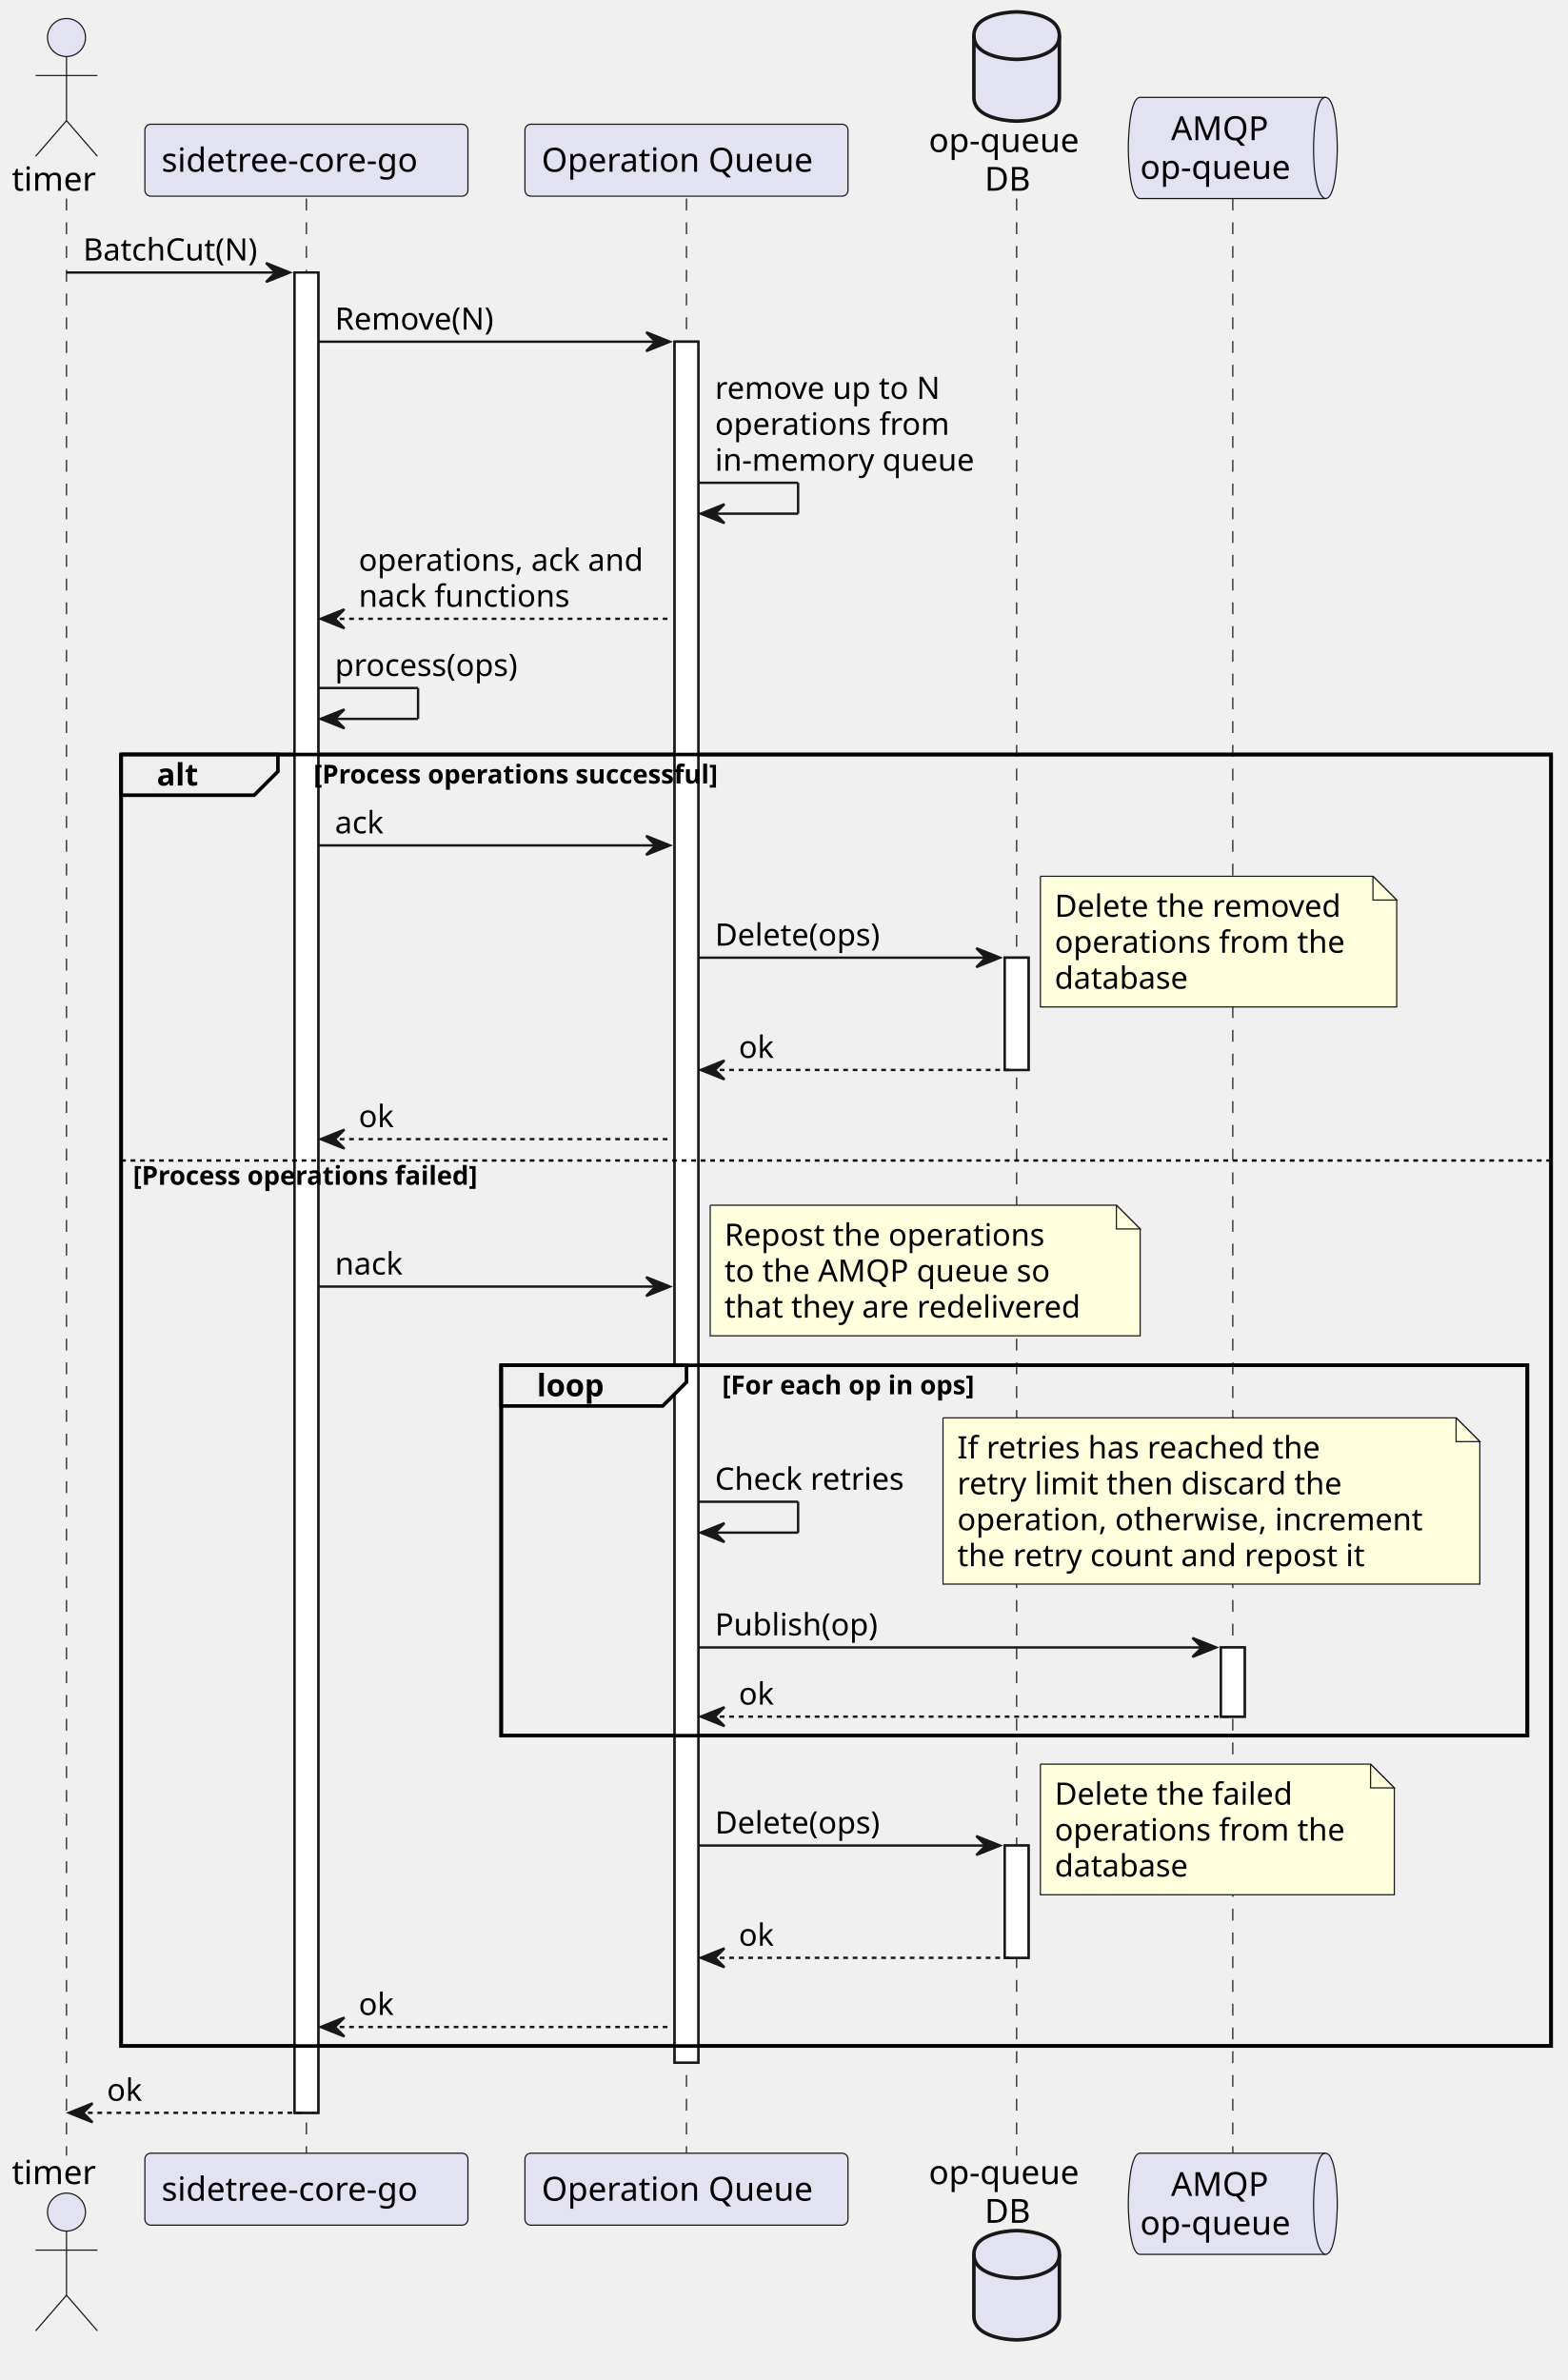
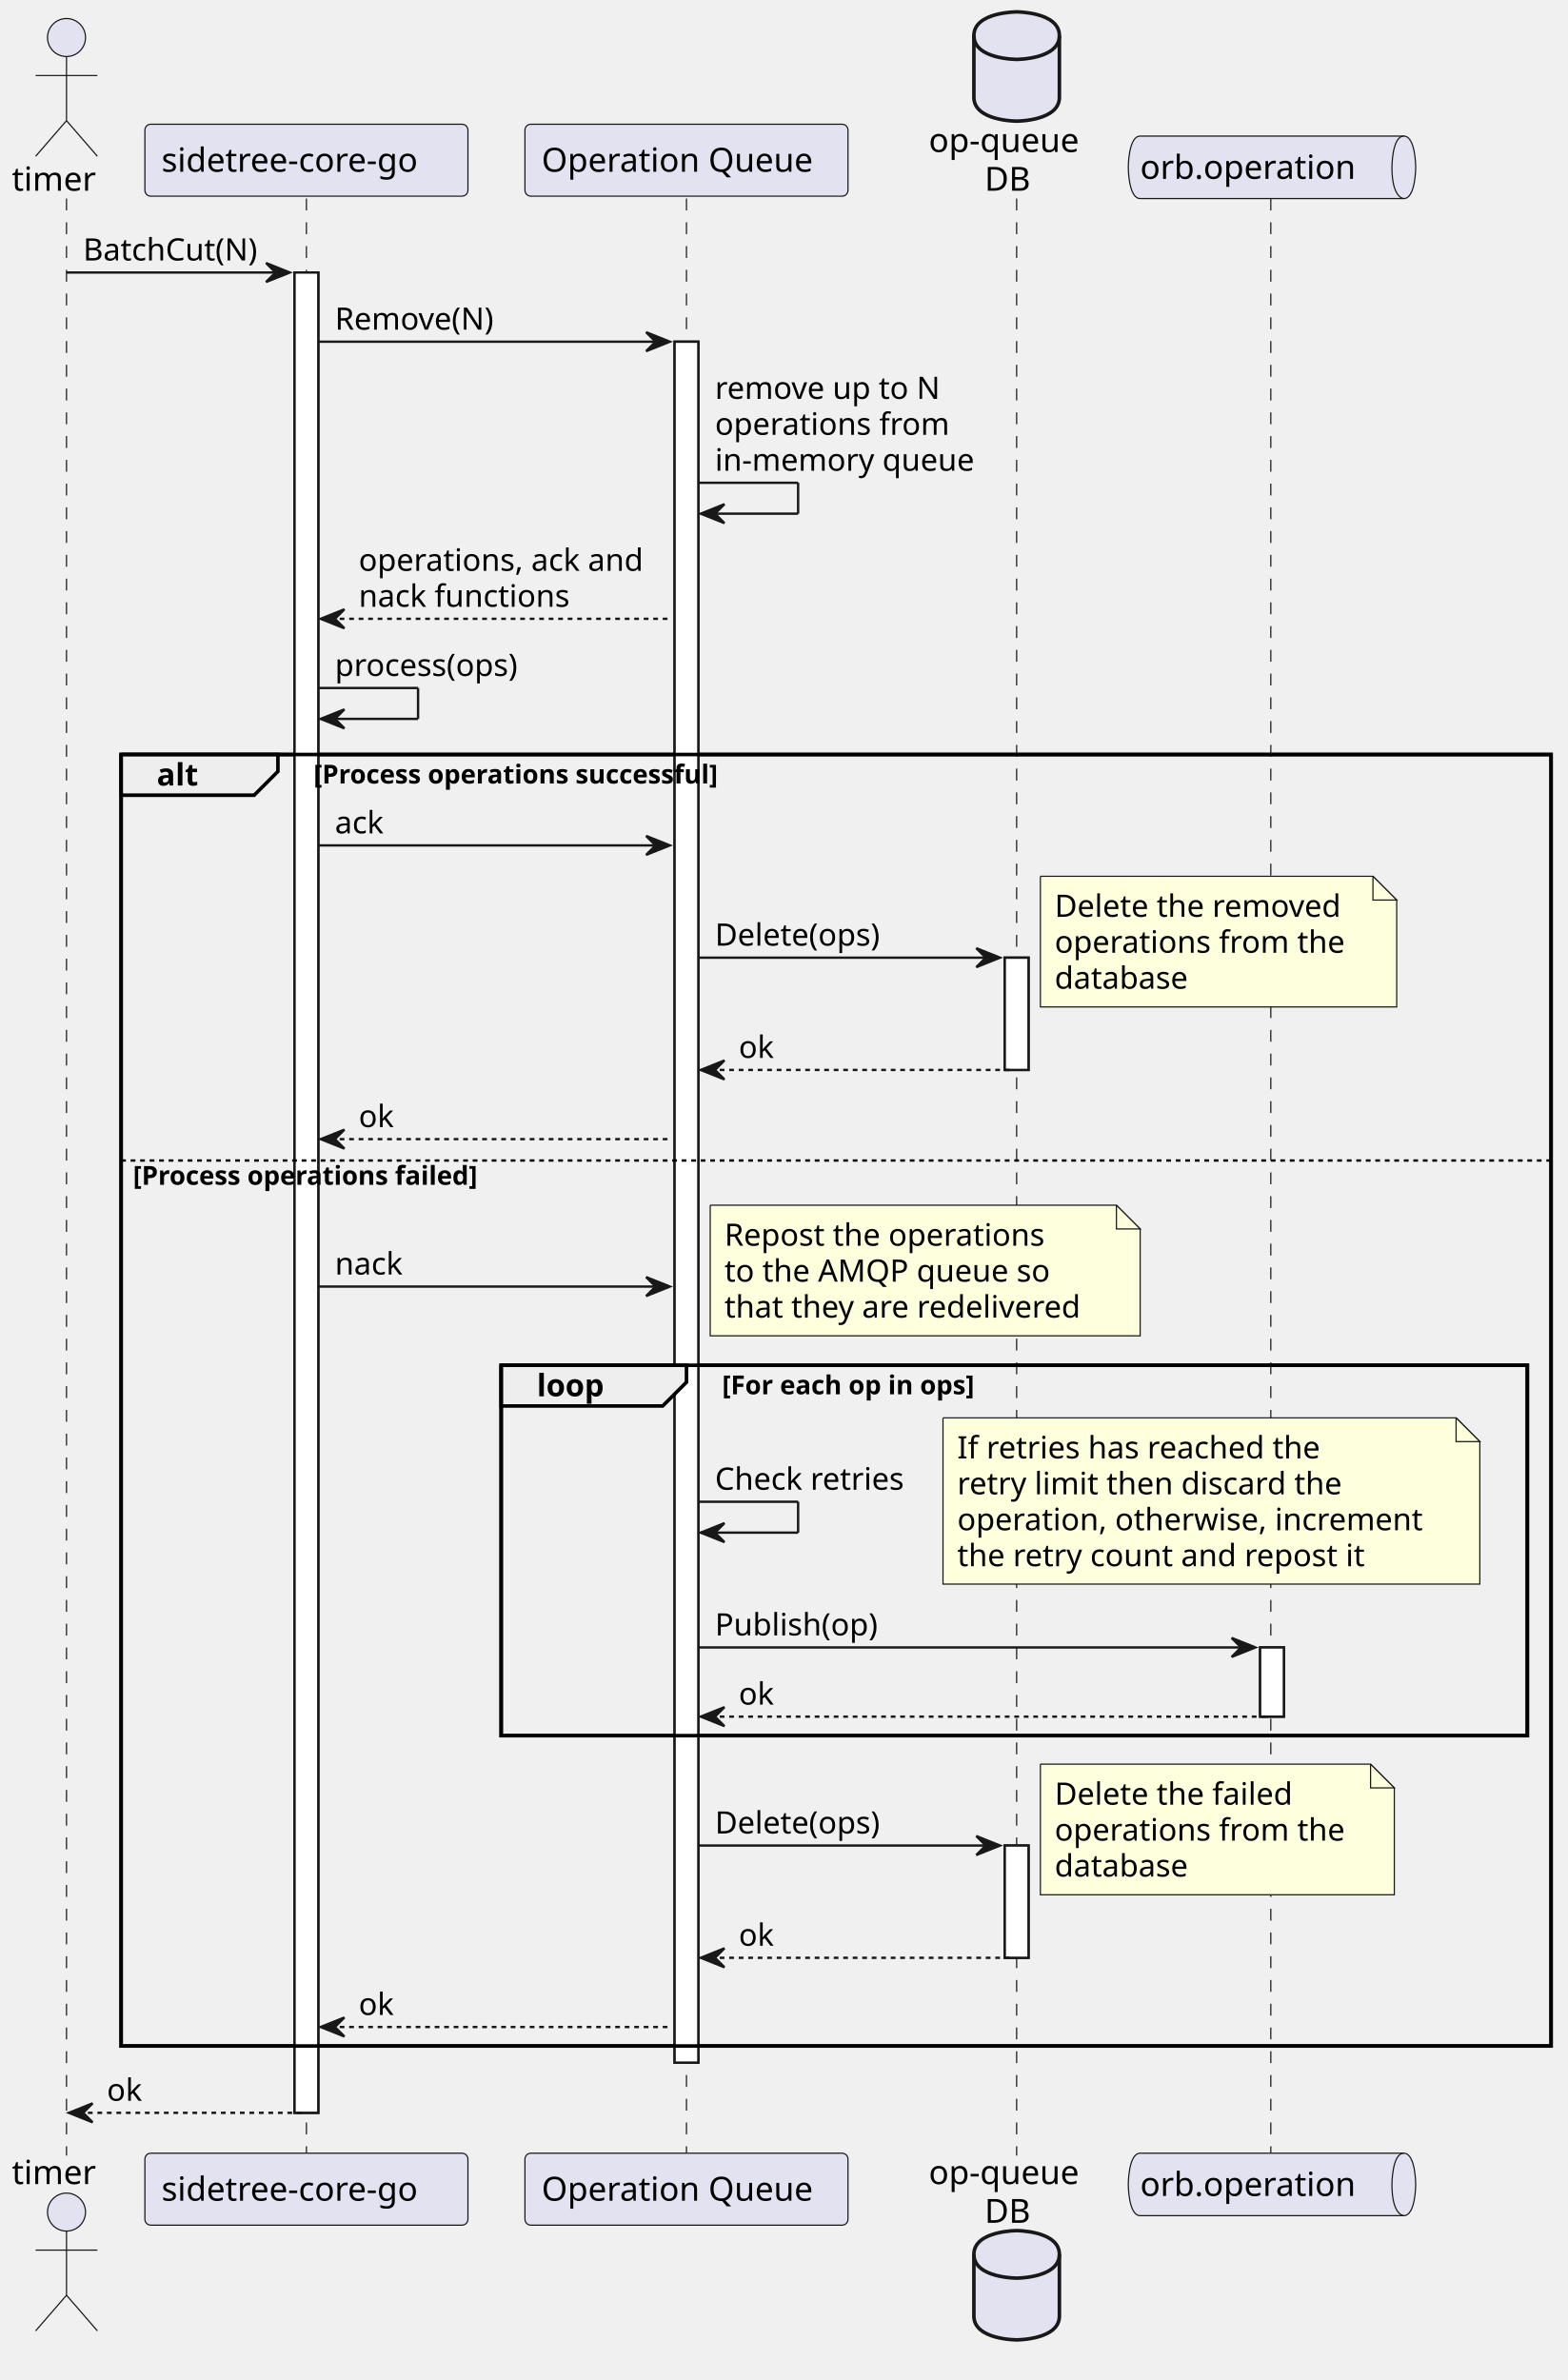
- <svg xmlns="http://www.w3.org/2000/svg" contentStyleType="text/css" height="1002px" preserveAspectRatio="none" style="width:660px;height:1002px;" version="1.1" viewBox="0 0 660 1002" width="660px" zoomAndPan="magnify">
-   <defs>
-     <style type="text/css">*.f_ffffff_000000 {fill:#ffffff;}*.s_181818_e7e7e7 {stroke:#181818;}*.s_000000_ffffff {stroke:#000000;}*.f_000000_ffffff {fill:#000000;}*.f_181818_e7e7e7 {fill:#181818;}*.f_eeeeee_555555 {fill:#eeeeee;}*.f_feffdd_333333 {fill:#feffdd;}@media (prefers-color-scheme:dark) {*.f_ffffff_000000 {fill:#000000;}*.s_181818_e7e7e7 {stroke:#e7e7e7;}*.s_000000_ffffff {stroke:#ffffff;}*.f_000000_ffffff {fill:#ffffff;}*.f_181818_e7e7e7 {fill:#e7e7e7;}*.f_eeeeee_555555 {fill:#555555;}*.f_feffdd_333333 {fill:#333333;}}</style>
-   </defs>
+ <svg xmlns="http://www.w3.org/2000/svg" contentStyleType="text/css" height="1002px" preserveAspectRatio="none" style="width:660px;height:1002px;background:#FFFFFF;" version="1.1" viewBox="0 0 660 1002" width="660px" zoomAndPan="magnify">
+   <defs />
  <g>
-     <rect class="f_ffffff_000000 s_181818_e7e7e7" height="774.789" style="stroke-width:1.0;" width="10" x="124" y="114.727" />
-     <rect class="f_ffffff_000000 s_181818_e7e7e7" height="724.523" style="stroke-width:1.0;" width="10" x="284" y="143.859" />
-     <rect class="f_ffffff_000000 s_181818_e7e7e7" height="47.266" style="stroke-width:1.0;" width="10" x="423" y="403.188" />
-     <rect class="f_ffffff_000000 s_181818_e7e7e7" height="47.266" style="stroke-width:1.0;" width="10" x="423" y="776.984" />
-     <rect class="f_ffffff_000000 s_181818_e7e7e7" height="29.133" style="stroke-width:1.0;" width="10" x="514" y="693.586" />
-     <rect class="s_000000_ffffff" height="543.727" style="stroke-width:1.5;fill:none;" width="602" x="51" y="317.656" />
-     <rect class="s_000000_ffffff" height="155.93" style="stroke-width:1.5;fill:none;" width="432" x="211" y="574.789" />
-     <line class="s_181818_e7e7e7" style="stroke-width:0.5;fill:none;stroke-dasharray:5.0,5.0;" x1="28" x2="28" y1="83.594" y2="907.516" />
-     <line class="s_181818_e7e7e7" style="stroke-width:0.5;fill:none;stroke-dasharray:5.0,5.0;" x1="129" x2="129" y1="83.594" y2="907.516" />
-     <line class="s_181818_e7e7e7" style="stroke-width:0.5;fill:none;stroke-dasharray:5.0,5.0;" x1="289" x2="289" y1="83.594" y2="907.516" />
-     <line class="s_181818_e7e7e7" style="stroke-width:0.5;fill:none;stroke-dasharray:5.0,5.0;" x1="428" x2="428" y1="83.594" y2="907.516" />
-     <line class="s_181818_e7e7e7" style="stroke-width:0.5;fill:none;stroke-dasharray:5.0,5.0;" x1="519" x2="519" y1="83.594" y2="907.516" />
-     <text class="f_000000_ffffff" font-family="sans-serif" font-size="14" lengthAdjust="spacing" textLength="40" x="5" y="80.292">timer</text>
-     <ellipse class="s_181818_e7e7e7" cx="28" cy="15.797" fill="#E2E2F0" rx="8" ry="8" style="stroke-width:0.5;" />
-     <path class="s_181818_e7e7e7" d="M28,23.797 L28,50.797 M15,31.797 L41,31.797 M28,50.797 L15,65.797 M28,50.797 L41,65.797 " fill="none" style="stroke-width:0.5;" />
-     <text class="f_000000_ffffff" font-family="sans-serif" font-size="14" lengthAdjust="spacing" textLength="40" x="5" y="919.511">timer</text>
-     <ellipse class="s_181818_e7e7e7" cx="28" cy="931.312" fill="#E2E2F0" rx="8" ry="8" style="stroke-width:0.5;" />
-     <path class="s_181818_e7e7e7" d="M28,939.312 L28,966.312 M15,947.312 L41,947.312 M28,966.312 L15,981.312 M28,966.312 L41,981.312 " fill="none" style="stroke-width:0.5;" />
-     <rect class="s_181818_e7e7e7" fill="#E2E2F0" height="30.297" rx="2.5" ry="2.5" style="stroke-width:0.5;" width="136" x="61" y="52.297" />
-     <text class="f_000000_ffffff" font-family="sans-serif" font-size="14" lengthAdjust="spacing" textLength="122" x="68" y="72.292">sidetree-core-go</text>
-     <rect class="s_181818_e7e7e7" fill="#E2E2F0" height="30.297" rx="2.5" ry="2.5" style="stroke-width:0.5;" width="136" x="61" y="906.516" />
-     <text class="f_000000_ffffff" font-family="sans-serif" font-size="14" lengthAdjust="spacing" textLength="122" x="68" y="926.511">sidetree-core-go</text>
-     <rect class="s_181818_e7e7e7" fill="#E2E2F0" height="30.297" rx="2.5" ry="2.5" style="stroke-width:0.5;" width="136" x="221" y="52.297" />
-     <text class="f_000000_ffffff" font-family="sans-serif" font-size="14" lengthAdjust="spacing" textLength="122" x="228" y="72.292">Operation Queue</text>
-     <rect class="s_181818_e7e7e7" fill="#E2E2F0" height="30.297" rx="2.5" ry="2.5" style="stroke-width:0.5;" width="136" x="221" y="906.516" />
-     <text class="f_000000_ffffff" font-family="sans-serif" font-size="14" lengthAdjust="spacing" textLength="122" x="228" y="926.511">Operation Queue</text>
-     <text class="f_000000_ffffff" font-family="sans-serif" font-size="14" lengthAdjust="spacing" textLength="68" x="391" y="63.995">op-queue</text>
-     <text class="f_000000_ffffff" font-family="sans-serif" font-size="14" lengthAdjust="spacing" textLength="21" x="414.5" y="80.292">DB</text>
-     <path class="s_181818_e7e7e7" d="M410,15 C410,5 428,5 428,5 C428,5 446,5 446,15 L446,41 C446,51 428,51 428,51 C428,51 410,51 410,41 L410,15 " fill="#E2E2F0" style="stroke-width:1.5;" />
-     <path class="s_181818_e7e7e7" d="M410,15 C410,25 428,25 428,25 C428,25 446,25 446,15 " fill="none" style="stroke-width:1.5;" />
-     <text class="f_000000_ffffff" font-family="sans-serif" font-size="14" lengthAdjust="spacing" textLength="68" x="391" y="919.511">op-queue</text>
-     <text class="f_000000_ffffff" font-family="sans-serif" font-size="14" lengthAdjust="spacing" textLength="21" x="414.5" y="935.808">DB</text>
-     <path class="s_181818_e7e7e7" d="M410,949.109 C410,939.109 428,939.109 428,939.109 C428,939.109 446,939.109 446,949.109 L446,975.109 C446,985.109 428,985.109 428,985.109 C428,985.109 410,985.109 410,975.109 L410,949.109 " fill="#E2E2F0" style="stroke-width:1.5;" />
-     <path class="s_181818_e7e7e7" d="M410,949.109 C410,959.109 428,959.109 428,959.109 C428,959.109 446,959.109 446,949.109 " fill="none" style="stroke-width:1.5;" />
-     <path class="s_181818_e7e7e7" d="M480,41 L558,41 C563,41 563,62.297 563,62.297 C563,62.297 563,83.594 558,83.594 L480,83.594 C475,83.594 475,62.297 475,62.297 C475,62.297 475,41 480,41 " fill="#E2E2F0" style="stroke-width:0.5;" />
-     <path class="s_181818_e7e7e7" d="M558,41 C553,41 553,62.297 553,62.297 C553,83.594 558,83.594 558,83.594 " fill="none" style="stroke-width:0.5;" />
-     <text class="f_000000_ffffff" font-family="sans-serif" font-size="14" lengthAdjust="spacing" textLength="42" x="493" y="58.995">AMQP</text>
-     <text class="f_000000_ffffff" font-family="sans-serif" font-size="14" lengthAdjust="spacing" textLength="68" x="480" y="75.292">op-queue</text>
-     <path class="s_181818_e7e7e7" d="M480,906.516 L558,906.516 C563,906.516 563,927.812 563,927.812 C563,927.812 563,949.109 558,949.109 L480,949.109 C475,949.109 475,927.812 475,927.812 C475,927.812 475,906.516 480,906.516 " fill="#E2E2F0" style="stroke-width:0.5;" />
-     <path class="s_181818_e7e7e7" d="M558,906.516 C553,906.516 553,927.812 553,927.812 C553,949.109 558,949.109 558,949.109 " fill="none" style="stroke-width:0.5;" />
-     <text class="f_000000_ffffff" font-family="sans-serif" font-size="14" lengthAdjust="spacing" textLength="42" x="493" y="924.511">AMQP</text>
-     <text class="f_000000_ffffff" font-family="sans-serif" font-size="14" lengthAdjust="spacing" textLength="68" x="480" y="940.808">op-queue</text>
-     <rect class="f_ffffff_000000 s_181818_e7e7e7" height="774.789" style="stroke-width:1.0;" width="10" x="124" y="114.727" />
-     <rect class="f_ffffff_000000 s_181818_e7e7e7" height="724.523" style="stroke-width:1.0;" width="10" x="284" y="143.859" />
-     <rect class="f_ffffff_000000 s_181818_e7e7e7" height="47.266" style="stroke-width:1.0;" width="10" x="423" y="403.188" />
-     <rect class="f_ffffff_000000 s_181818_e7e7e7" height="47.266" style="stroke-width:1.0;" width="10" x="423" y="776.984" />
-     <rect class="f_ffffff_000000 s_181818_e7e7e7" height="29.133" style="stroke-width:1.0;" width="10" x="514" y="693.586" />
-     <polygon class="f_181818_e7e7e7 s_181818_e7e7e7" points="112,110.727,122,114.727,112,118.727,116,114.727" style="stroke-width:1.0;" />
-     <line class="s_181818_e7e7e7" style="stroke-width:1.0;" x1="28" x2="118" y1="114.727" y2="114.727" />
-     <text class="f_000000_ffffff" font-family="sans-serif" font-size="13" lengthAdjust="spacing" textLength="77" x="35" y="109.661">BatchCut(N)</text>
-     <polygon class="f_181818_e7e7e7 s_181818_e7e7e7" points="272,139.859,282,143.859,272,147.859,276,143.859" style="stroke-width:1.0;" />
-     <line class="s_181818_e7e7e7" style="stroke-width:1.0;" x1="134" x2="278" y1="143.859" y2="143.859" />
-     <text class="f_000000_ffffff" font-family="sans-serif" font-size="13" lengthAdjust="spacing" textLength="73" x="141" y="138.793">Remove(N)</text>
-     <line class="s_181818_e7e7e7" style="stroke-width:1.0;" x1="294" x2="336" y1="203.258" y2="203.258" />
-     <line class="s_181818_e7e7e7" style="stroke-width:1.0;" x1="336" x2="336" y1="203.258" y2="216.258" />
-     <line class="s_181818_e7e7e7" style="stroke-width:1.0;" x1="295" x2="336" y1="216.258" y2="216.258" />
-     <polygon class="f_181818_e7e7e7 s_181818_e7e7e7" points="305,212.258,295,216.258,305,220.258,301,216.258" style="stroke-width:1.0;" />
-     <text class="f_000000_ffffff" font-family="sans-serif" font-size="13" lengthAdjust="spacing" textLength="100" x="301" y="167.926">remove up to N</text>
-     <text class="f_000000_ffffff" font-family="sans-serif" font-size="13" lengthAdjust="spacing" textLength="103" x="301" y="183.059">operations from</text>
-     <text class="f_000000_ffffff" font-family="sans-serif" font-size="13" lengthAdjust="spacing" textLength="115" x="301" y="198.192">in-memory queue</text>
-     <polygon class="f_181818_e7e7e7 s_181818_e7e7e7" points="145,256.523,135,260.523,145,264.523,141,260.523" style="stroke-width:1.0;" />
-     <line class="s_181818_e7e7e7" style="stroke-width:1.0;stroke-dasharray:2.0,2.0;" x1="139" x2="283" y1="260.523" y2="260.523" />
-     <text class="f_000000_ffffff" font-family="sans-serif" font-size="13" lengthAdjust="spacing" textLength="126" x="151" y="240.325">operations, ack and</text>
-     <text class="f_000000_ffffff" font-family="sans-serif" font-size="13" lengthAdjust="spacing" textLength="93" x="151" y="255.458">nack functions</text>
-     <line class="s_181818_e7e7e7" style="stroke-width:1.0;" x1="134" x2="176" y1="289.656" y2="289.656" />
-     <line class="s_181818_e7e7e7" style="stroke-width:1.0;" x1="176" x2="176" y1="289.656" y2="302.656" />
-     <line class="s_181818_e7e7e7" style="stroke-width:1.0;" x1="135" x2="176" y1="302.656" y2="302.656" />
-     <polygon class="f_181818_e7e7e7 s_181818_e7e7e7" points="145,298.656,135,302.656,145,306.656,141,302.656" style="stroke-width:1.0;" />
-     <text class="f_000000_ffffff" font-family="sans-serif" font-size="13" lengthAdjust="spacing" textLength="83" x="141" y="284.59">process(ops)</text>
-     <path class="f_eeeeee_555555 s_000000_ffffff" d="M51,317.656 L117,317.656 L117,324.789 L107,334.789 L51,334.789 L51,317.656 " style="stroke-width:1.5;" />
-     <rect class="s_000000_ffffff" fill="none" height="543.727" style="stroke-width:1.5;" width="602" x="51" y="317.656" />
-     <text class="f_000000_ffffff" font-family="sans-serif" font-size="13" font-weight="bold" lengthAdjust="spacing" textLength="21" x="66" y="330.723">alt</text>
-     <text class="f_000000_ffffff" font-family="sans-serif" font-size="11" font-weight="bold" lengthAdjust="spacing" textLength="215" x="132" y="329.867">[Process operations successful]</text>
-     <polygon class="f_181818_e7e7e7 s_181818_e7e7e7" points="272,351.922,282,355.922,272,359.922,276,355.922" style="stroke-width:1.0;" />
-     <line class="s_181818_e7e7e7" style="stroke-width:1.0;" x1="134" x2="278" y1="355.922" y2="355.922" />
-     <text class="f_000000_ffffff" font-family="sans-serif" font-size="13" lengthAdjust="spacing" textLength="22" x="141" y="350.856">ack</text>
-     <polygon class="f_181818_e7e7e7 s_181818_e7e7e7" points="411,399.188,421,403.188,411,407.188,415,403.188" style="stroke-width:1.0;" />
-     <line class="s_181818_e7e7e7" style="stroke-width:1.0;" x1="294" x2="417" y1="403.188" y2="403.188" />
-     <text class="f_000000_ffffff" font-family="sans-serif" font-size="13" lengthAdjust="spacing" textLength="75" x="301" y="398.122">Delete(ops)</text>
-     <path class="f_feffdd_333333 s_181818_e7e7e7" d="M438,368.922 L438,423.922 L588,423.922 L588,378.922 L578,368.922 L438,368.922 " style="stroke-width:0.5;" />
-     <path class="f_feffdd_333333 s_181818_e7e7e7" d="M578,368.922 L578,378.922 L588,378.922 L578,368.922 " style="stroke-width:0.5;" />
-     <text class="f_000000_ffffff" font-family="sans-serif" font-size="13" lengthAdjust="spacing" textLength="129" x="444" y="385.989">Delete the removed</text>
-     <text class="f_000000_ffffff" font-family="sans-serif" font-size="13" lengthAdjust="spacing" textLength="128" x="444" y="401.122">operations from the</text>
-     <text class="f_000000_ffffff" font-family="sans-serif" font-size="13" lengthAdjust="spacing" textLength="60" x="444" y="416.254">database</text>
-     <polygon class="f_181818_e7e7e7 s_181818_e7e7e7" points="305,446.453,295,450.453,305,454.453,301,450.453" style="stroke-width:1.0;" />
-     <line class="s_181818_e7e7e7" style="stroke-width:1.0;stroke-dasharray:2.0,2.0;" x1="299" x2="427" y1="450.453" y2="450.453" />
-     <text class="f_000000_ffffff" font-family="sans-serif" font-size="13" lengthAdjust="spacing" textLength="15" x="311" y="445.387">ok</text>
-     <polygon class="f_181818_e7e7e7 s_181818_e7e7e7" points="145,475.586,135,479.586,145,483.586,141,479.586" style="stroke-width:1.0;" />
-     <line class="s_181818_e7e7e7" style="stroke-width:1.0;stroke-dasharray:2.0,2.0;" x1="139" x2="283" y1="479.586" y2="479.586" />
-     <text class="f_000000_ffffff" font-family="sans-serif" font-size="13" lengthAdjust="spacing" textLength="15" x="151" y="474.52">ok</text>
-     <line class="s_000000_ffffff" style="stroke-width:1.0;stroke-dasharray:2.0,2.0;" x1="51" x2="653" y1="488.586" y2="488.586" />
-     <text class="f_000000_ffffff" font-family="sans-serif" font-size="11" font-weight="bold" lengthAdjust="spacing" textLength="184" x="56" y="498.796">[Process operations failed]</text>
-     <polygon class="f_181818_e7e7e7 s_181818_e7e7e7" points="272,537.656,282,541.656,272,545.656,276,541.656" style="stroke-width:1.0;" />
-     <line class="s_181818_e7e7e7" style="stroke-width:1.0;" x1="134" x2="278" y1="541.656" y2="541.656" />
-     <text class="f_000000_ffffff" font-family="sans-serif" font-size="13" lengthAdjust="spacing" textLength="30" x="141" y="536.59">nack</text>
-     <path class="f_feffdd_333333 s_181818_e7e7e7" d="M299,507.391 L299,562.391 L480,562.391 L480,517.391 L470,507.391 L299,507.391 " style="stroke-width:0.5;" />
-     <path class="f_feffdd_333333 s_181818_e7e7e7" d="M470,507.391 L470,517.391 L480,517.391 L470,507.391 " style="stroke-width:0.5;" />
-     <text class="f_000000_ffffff" font-family="sans-serif" font-size="13" lengthAdjust="spacing" textLength="142" x="305" y="524.457">Repost the operations</text>
-     <text class="f_000000_ffffff" font-family="sans-serif" font-size="13" lengthAdjust="spacing" textLength="142" x="305" y="539.59">to the AMQP queue so</text>
-     <text class="f_000000_ffffff" font-family="sans-serif" font-size="13" lengthAdjust="spacing" textLength="160" x="305" y="554.723">that they are redelivered</text>
-     <path class="f_eeeeee_555555 s_000000_ffffff" d="M211,574.789 L289,574.789 L289,581.922 L279,591.922 L211,591.922 L211,574.789 " style="stroke-width:1.5;" />
-     <rect class="s_000000_ffffff" fill="none" height="155.93" style="stroke-width:1.5;" width="432" x="211" y="574.789" />
-     <text class="f_000000_ffffff" font-family="sans-serif" font-size="13" font-weight="bold" lengthAdjust="spacing" textLength="33" x="226" y="587.856">loop</text>
-     <text class="f_000000_ffffff" font-family="sans-serif" font-size="11" font-weight="bold" lengthAdjust="spacing" textLength="132" x="304" y="587">[For each op in ops]</text>
-     <line class="s_181818_e7e7e7" style="stroke-width:1.0;" x1="294" x2="336" y1="632.254" y2="632.254" />
-     <line class="s_181818_e7e7e7" style="stroke-width:1.0;" x1="336" x2="336" y1="632.254" y2="645.254" />
-     <line class="s_181818_e7e7e7" style="stroke-width:1.0;" x1="295" x2="336" y1="645.254" y2="645.254" />
-     <polygon class="f_181818_e7e7e7 s_181818_e7e7e7" points="305,641.254,295,645.254,305,649.254,301,645.254" style="stroke-width:1.0;" />
-     <text class="f_000000_ffffff" font-family="sans-serif" font-size="13" lengthAdjust="spacing" textLength="84" x="301" y="627.188">Check retries</text>
-     <path class="f_feffdd_333333 s_181818_e7e7e7" d="M397,596.922 L397,666.922 L623,666.922 L623,606.922 L613,596.922 L397,596.922 " style="stroke-width:0.5;" />
-     <path class="f_feffdd_333333 s_181818_e7e7e7" d="M613,596.922 L613,606.922 L623,606.922 L613,596.922 " style="stroke-width:0.5;" />
-     <text class="f_000000_ffffff" font-family="sans-serif" font-size="13" lengthAdjust="spacing" textLength="161" x="403" y="613.989">If retries has reached the</text>
-     <text class="f_000000_ffffff" font-family="sans-serif" font-size="13" lengthAdjust="spacing" textLength="170" x="403" y="629.122">retry limit then discard the</text>
-     <text class="f_000000_ffffff" font-family="sans-serif" font-size="13" lengthAdjust="spacing" textLength="205" x="403" y="644.254">operation, otherwise, increment</text>
-     <text class="f_000000_ffffff" font-family="sans-serif" font-size="13" lengthAdjust="spacing" textLength="181" x="403" y="659.387">the retry count and repost it</text>
-     <polygon class="f_181818_e7e7e7 s_181818_e7e7e7" points="502,689.586,512,693.586,502,697.586,506,693.586" style="stroke-width:1.0;" />
-     <line class="s_181818_e7e7e7" style="stroke-width:1.0;" x1="294" x2="508" y1="693.586" y2="693.586" />
-     <text class="f_000000_ffffff" font-family="sans-serif" font-size="13" lengthAdjust="spacing" textLength="71" x="301" y="688.52">Publish(op)</text>
-     <polygon class="f_181818_e7e7e7 s_181818_e7e7e7" points="305,718.719,295,722.719,305,726.719,301,722.719" style="stroke-width:1.0;" />
-     <line class="s_181818_e7e7e7" style="stroke-width:1.0;stroke-dasharray:2.0,2.0;" x1="299" x2="518" y1="722.719" y2="722.719" />
-     <text class="f_000000_ffffff" font-family="sans-serif" font-size="13" lengthAdjust="spacing" textLength="15" x="311" y="717.653">ok</text>
-     <polygon class="f_181818_e7e7e7 s_181818_e7e7e7" points="411,772.984,421,776.984,411,780.984,415,776.984" style="stroke-width:1.0;" />
-     <line class="s_181818_e7e7e7" style="stroke-width:1.0;" x1="294" x2="417" y1="776.984" y2="776.984" />
-     <text class="f_000000_ffffff" font-family="sans-serif" font-size="13" lengthAdjust="spacing" textLength="75" x="301" y="771.918">Delete(ops)</text>
-     <path class="f_feffdd_333333 s_181818_e7e7e7" d="M438,742.719 L438,797.719 L587,797.719 L587,752.719 L577,742.719 L438,742.719 " style="stroke-width:0.5;" />
-     <path class="f_feffdd_333333 s_181818_e7e7e7" d="M577,742.719 L577,752.719 L587,752.719 L577,742.719 " style="stroke-width:0.5;" />
-     <text class="f_000000_ffffff" font-family="sans-serif" font-size="13" lengthAdjust="spacing" textLength="106" x="444" y="759.786">Delete the failed</text>
-     <text class="f_000000_ffffff" font-family="sans-serif" font-size="13" lengthAdjust="spacing" textLength="128" x="444" y="774.918">operations from the</text>
-     <text class="f_000000_ffffff" font-family="sans-serif" font-size="13" lengthAdjust="spacing" textLength="60" x="444" y="790.051">database</text>
-     <polygon class="f_181818_e7e7e7 s_181818_e7e7e7" points="305,820.25,295,824.25,305,828.25,301,824.25" style="stroke-width:1.0;" />
-     <line class="s_181818_e7e7e7" style="stroke-width:1.0;stroke-dasharray:2.0,2.0;" x1="299" x2="427" y1="824.25" y2="824.25" />
-     <text class="f_000000_ffffff" font-family="sans-serif" font-size="13" lengthAdjust="spacing" textLength="15" x="311" y="819.184">ok</text>
-     <polygon class="f_181818_e7e7e7 s_181818_e7e7e7" points="145,849.383,135,853.383,145,857.383,141,853.383" style="stroke-width:1.0;" />
-     <line class="s_181818_e7e7e7" style="stroke-width:1.0;stroke-dasharray:2.0,2.0;" x1="139" x2="283" y1="853.383" y2="853.383" />
-     <text class="f_000000_ffffff" font-family="sans-serif" font-size="13" lengthAdjust="spacing" textLength="15" x="151" y="848.317">ok</text>
-     <polygon class="f_181818_e7e7e7 s_181818_e7e7e7" points="39,885.516,29,889.516,39,893.516,35,889.516" style="stroke-width:1.0;" />
-     <line class="s_181818_e7e7e7" style="stroke-width:1.0;stroke-dasharray:2.0,2.0;" x1="33" x2="128" y1="889.516" y2="889.516" />
-     <text class="f_000000_ffffff" font-family="sans-serif" font-size="13" lengthAdjust="spacing" textLength="15" x="45" y="884.45">ok</text>
+     <rect fill="#FFFFFF" height="774.789" style="stroke:#181818;stroke-width:1.0;" width="10" x="124" y="114.727" />
+     <rect fill="#FFFFFF" height="724.523" style="stroke:#181818;stroke-width:1.0;" width="10" x="284" y="143.859" />
+     <rect fill="#FFFFFF" height="47.266" style="stroke:#181818;stroke-width:1.0;" width="10" x="423" y="403.188" />
+     <rect fill="#FFFFFF" height="47.266" style="stroke:#181818;stroke-width:1.0;" width="10" x="423" y="776.984" />
+     <rect fill="#FFFFFF" height="29.133" style="stroke:#181818;stroke-width:1.0;" width="10" x="530.5" y="693.586" />
+     <rect height="543.727" style="stroke:#000000;stroke-width:1.5;fill:none;" width="602" x="51" y="317.656" />
+     <rect height="155.93" style="stroke:#000000;stroke-width:1.5;fill:none;" width="432" x="211" y="574.789" />
+     <line style="stroke:#181818;stroke-width:0.5;fill:none;stroke-dasharray:5.0,5.0;" x1="28" x2="28" y1="83.594" y2="907.516" />
+     <line style="stroke:#181818;stroke-width:0.5;fill:none;stroke-dasharray:5.0,5.0;" x1="129" x2="129" y1="83.594" y2="907.516" />
+     <line style="stroke:#181818;stroke-width:0.5;fill:none;stroke-dasharray:5.0,5.0;" x1="289" x2="289" y1="83.594" y2="907.516" />
+     <line style="stroke:#181818;stroke-width:0.5;fill:none;stroke-dasharray:5.0,5.0;" x1="428" x2="428" y1="83.594" y2="907.516" />
+     <line style="stroke:#181818;stroke-width:0.5;fill:none;stroke-dasharray:5.0,5.0;" x1="535" x2="535" y1="83.594" y2="907.516" />
+     <text fill="#000000" font-family="sans-serif" font-size="14" lengthAdjust="spacing" textLength="40" x="5" y="80.292">timer</text>
+     <ellipse cx="28" cy="15.797" fill="#E2E2F0" rx="8" ry="8" style="stroke:#181818;stroke-width:0.5;" />
+     <path d="M28,23.797 L28,50.797 M15,31.797 L41,31.797 M28,50.797 L15,65.797 M28,50.797 L41,65.797 " fill="none" style="stroke:#181818;stroke-width:0.5;" />
+     <text fill="#000000" font-family="sans-serif" font-size="14" lengthAdjust="spacing" textLength="40" x="5" y="919.511">timer</text>
+     <ellipse cx="28" cy="931.312" fill="#E2E2F0" rx="8" ry="8" style="stroke:#181818;stroke-width:0.5;" />
+     <path d="M28,939.312 L28,966.312 M15,947.312 L41,947.312 M28,966.312 L15,981.312 M28,966.312 L41,981.312 " fill="none" style="stroke:#181818;stroke-width:0.5;" />
+     <rect fill="#E2E2F0" height="30.297" rx="2.5" ry="2.5" style="stroke:#181818;stroke-width:0.5;" width="136" x="61" y="52.297" />
+     <text fill="#000000" font-family="sans-serif" font-size="14" lengthAdjust="spacing" textLength="122" x="68" y="72.292">sidetree-core-go</text>
+     <rect fill="#E2E2F0" height="30.297" rx="2.5" ry="2.5" style="stroke:#181818;stroke-width:0.5;" width="136" x="61" y="906.516" />
+     <text fill="#000000" font-family="sans-serif" font-size="14" lengthAdjust="spacing" textLength="122" x="68" y="926.511">sidetree-core-go</text>
+     <rect fill="#E2E2F0" height="30.297" rx="2.5" ry="2.5" style="stroke:#181818;stroke-width:0.5;" width="136" x="221" y="52.297" />
+     <text fill="#000000" font-family="sans-serif" font-size="14" lengthAdjust="spacing" textLength="122" x="228" y="72.292">Operation Queue</text>
+     <rect fill="#E2E2F0" height="30.297" rx="2.5" ry="2.5" style="stroke:#181818;stroke-width:0.5;" width="136" x="221" y="906.516" />
+     <text fill="#000000" font-family="sans-serif" font-size="14" lengthAdjust="spacing" textLength="122" x="228" y="926.511">Operation Queue</text>
+     <text fill="#000000" font-family="sans-serif" font-size="14" lengthAdjust="spacing" textLength="68" x="391" y="63.995">op-queue</text>
+     <text fill="#000000" font-family="sans-serif" font-size="14" lengthAdjust="spacing" textLength="21" x="414.5" y="80.292">DB</text>
+     <path d="M410,15 C410,5 428,5 428,5 C428,5 446,5 446,15 L446,41 C446,51 428,51 428,51 C428,51 410,51 410,41 L410,15 " fill="#E2E2F0" style="stroke:#181818;stroke-width:1.5;" />
+     <path d="M410,15 C410,25 428,25 428,25 C428,25 446,25 446,15 " fill="none" style="stroke:#181818;stroke-width:1.5;" />
+     <text fill="#000000" font-family="sans-serif" font-size="14" lengthAdjust="spacing" textLength="68" x="391" y="919.511">op-queue</text>
+     <text fill="#000000" font-family="sans-serif" font-size="14" lengthAdjust="spacing" textLength="21" x="414.5" y="935.808">DB</text>
+     <path d="M410,949.109 C410,939.109 428,939.109 428,939.109 C428,939.109 446,939.109 446,949.109 L446,975.109 C446,985.109 428,985.109 428,985.109 C428,985.109 410,985.109 410,975.109 L410,949.109 " fill="#E2E2F0" style="stroke:#181818;stroke-width:1.5;" />
+     <path d="M410,949.109 C410,959.109 428,959.109 428,959.109 C428,959.109 446,959.109 446,949.109 " fill="none" style="stroke:#181818;stroke-width:1.5;" />
+     <path d="M480,57.297 L591,57.297 C596,57.297 596,70.445 596,70.445 C596,70.445 596,83.594 591,83.594 L480,83.594 C475,83.594 475,70.445 475,70.445 C475,70.445 475,57.297 480,57.297 " fill="#E2E2F0" style="stroke:#181818;stroke-width:0.5;" />
+     <path d="M591,57.297 C586,57.297 586,70.445 586,70.445 C586,83.594 591,83.594 591,83.594 " fill="none" style="stroke:#181818;stroke-width:0.5;" />
+     <text fill="#000000" font-family="sans-serif" font-size="14" lengthAdjust="spacing" textLength="101" x="480" y="75.292">orb.operation</text>
+     <path d="M480,906.516 L591,906.516 C596,906.516 596,919.664 596,919.664 C596,919.664 596,932.812 591,932.812 L480,932.812 C475,932.812 475,919.664 475,919.664 C475,919.664 475,906.516 480,906.516 " fill="#E2E2F0" style="stroke:#181818;stroke-width:0.5;" />
+     <path d="M591,906.516 C586,906.516 586,919.664 586,919.664 C586,932.812 591,932.812 591,932.812 " fill="none" style="stroke:#181818;stroke-width:0.5;" />
+     <text fill="#000000" font-family="sans-serif" font-size="14" lengthAdjust="spacing" textLength="101" x="480" y="924.511">orb.operation</text>
+     <rect fill="#FFFFFF" height="774.789" style="stroke:#181818;stroke-width:1.0;" width="10" x="124" y="114.727" />
+     <rect fill="#FFFFFF" height="724.523" style="stroke:#181818;stroke-width:1.0;" width="10" x="284" y="143.859" />
+     <rect fill="#FFFFFF" height="47.266" style="stroke:#181818;stroke-width:1.0;" width="10" x="423" y="403.188" />
+     <rect fill="#FFFFFF" height="47.266" style="stroke:#181818;stroke-width:1.0;" width="10" x="423" y="776.984" />
+     <rect fill="#FFFFFF" height="29.133" style="stroke:#181818;stroke-width:1.0;" width="10" x="530.5" y="693.586" />
+     <polygon fill="#181818" points="112,110.727,122,114.727,112,118.727,116,114.727" style="stroke:#181818;stroke-width:1.0;" />
+     <line style="stroke:#181818;stroke-width:1.0;" x1="28" x2="118" y1="114.727" y2="114.727" />
+     <text fill="#000000" font-family="sans-serif" font-size="13" lengthAdjust="spacing" textLength="77" x="35" y="109.661">BatchCut(N)</text>
+     <polygon fill="#181818" points="272,139.859,282,143.859,272,147.859,276,143.859" style="stroke:#181818;stroke-width:1.0;" />
+     <line style="stroke:#181818;stroke-width:1.0;" x1="134" x2="278" y1="143.859" y2="143.859" />
+     <text fill="#000000" font-family="sans-serif" font-size="13" lengthAdjust="spacing" textLength="73" x="141" y="138.793">Remove(N)</text>
+     <line style="stroke:#181818;stroke-width:1.0;" x1="294" x2="336" y1="203.258" y2="203.258" />
+     <line style="stroke:#181818;stroke-width:1.0;" x1="336" x2="336" y1="203.258" y2="216.258" />
+     <line style="stroke:#181818;stroke-width:1.0;" x1="295" x2="336" y1="216.258" y2="216.258" />
+     <polygon fill="#181818" points="305,212.258,295,216.258,305,220.258,301,216.258" style="stroke:#181818;stroke-width:1.0;" />
+     <text fill="#000000" font-family="sans-serif" font-size="13" lengthAdjust="spacing" textLength="100" x="301" y="167.926">remove up to N</text>
+     <text fill="#000000" font-family="sans-serif" font-size="13" lengthAdjust="spacing" textLength="103" x="301" y="183.059">operations from</text>
+     <text fill="#000000" font-family="sans-serif" font-size="13" lengthAdjust="spacing" textLength="115" x="301" y="198.192">in-memory queue</text>
+     <polygon fill="#181818" points="145,256.523,135,260.523,145,264.523,141,260.523" style="stroke:#181818;stroke-width:1.0;" />
+     <line style="stroke:#181818;stroke-width:1.0;stroke-dasharray:2.0,2.0;" x1="139" x2="283" y1="260.523" y2="260.523" />
+     <text fill="#000000" font-family="sans-serif" font-size="13" lengthAdjust="spacing" textLength="126" x="151" y="240.325">operations, ack and</text>
+     <text fill="#000000" font-family="sans-serif" font-size="13" lengthAdjust="spacing" textLength="93" x="151" y="255.458">nack functions</text>
+     <line style="stroke:#181818;stroke-width:1.0;" x1="134" x2="176" y1="289.656" y2="289.656" />
+     <line style="stroke:#181818;stroke-width:1.0;" x1="176" x2="176" y1="289.656" y2="302.656" />
+     <line style="stroke:#181818;stroke-width:1.0;" x1="135" x2="176" y1="302.656" y2="302.656" />
+     <polygon fill="#181818" points="145,298.656,135,302.656,145,306.656,141,302.656" style="stroke:#181818;stroke-width:1.0;" />
+     <text fill="#000000" font-family="sans-serif" font-size="13" lengthAdjust="spacing" textLength="83" x="141" y="284.59">process(ops)</text>
+     <path d="M51,317.656 L117,317.656 L117,324.789 L107,334.789 L51,334.789 L51,317.656 " fill="#EEEEEE" style="stroke:#000000;stroke-width:1.5;" />
+     <rect fill="none" height="543.727" style="stroke:#000000;stroke-width:1.5;" width="602" x="51" y="317.656" />
+     <text fill="#000000" font-family="sans-serif" font-size="13" font-weight="bold" lengthAdjust="spacing" textLength="21" x="66" y="330.723">alt</text>
+     <text fill="#000000" font-family="sans-serif" font-size="11" font-weight="bold" lengthAdjust="spacing" textLength="215" x="132" y="329.867">[Process operations successful]</text>
+     <polygon fill="#181818" points="272,351.922,282,355.922,272,359.922,276,355.922" style="stroke:#181818;stroke-width:1.0;" />
+     <line style="stroke:#181818;stroke-width:1.0;" x1="134" x2="278" y1="355.922" y2="355.922" />
+     <text fill="#000000" font-family="sans-serif" font-size="13" lengthAdjust="spacing" textLength="22" x="141" y="350.856">ack</text>
+     <polygon fill="#181818" points="411,399.188,421,403.188,411,407.188,415,403.188" style="stroke:#181818;stroke-width:1.0;" />
+     <line style="stroke:#181818;stroke-width:1.0;" x1="294" x2="417" y1="403.188" y2="403.188" />
+     <text fill="#000000" font-family="sans-serif" font-size="13" lengthAdjust="spacing" textLength="75" x="301" y="398.122">Delete(ops)</text>
+     <path d="M438,368.922 L438,423.922 L588,423.922 L588,378.922 L578,368.922 L438,368.922 " fill="#FEFFDD" style="stroke:#181818;stroke-width:0.5;" />
+     <path d="M578,368.922 L578,378.922 L588,378.922 L578,368.922 " fill="#FEFFDD" style="stroke:#181818;stroke-width:0.5;" />
+     <text fill="#000000" font-family="sans-serif" font-size="13" lengthAdjust="spacing" textLength="129" x="444" y="385.989">Delete the removed</text>
+     <text fill="#000000" font-family="sans-serif" font-size="13" lengthAdjust="spacing" textLength="128" x="444" y="401.122">operations from the</text>
+     <text fill="#000000" font-family="sans-serif" font-size="13" lengthAdjust="spacing" textLength="60" x="444" y="416.254">database</text>
+     <polygon fill="#181818" points="305,446.453,295,450.453,305,454.453,301,450.453" style="stroke:#181818;stroke-width:1.0;" />
+     <line style="stroke:#181818;stroke-width:1.0;stroke-dasharray:2.0,2.0;" x1="299" x2="427" y1="450.453" y2="450.453" />
+     <text fill="#000000" font-family="sans-serif" font-size="13" lengthAdjust="spacing" textLength="15" x="311" y="445.387">ok</text>
+     <polygon fill="#181818" points="145,475.586,135,479.586,145,483.586,141,479.586" style="stroke:#181818;stroke-width:1.0;" />
+     <line style="stroke:#181818;stroke-width:1.0;stroke-dasharray:2.0,2.0;" x1="139" x2="283" y1="479.586" y2="479.586" />
+     <text fill="#000000" font-family="sans-serif" font-size="13" lengthAdjust="spacing" textLength="15" x="151" y="474.52">ok</text>
+     <line style="stroke:#000000;stroke-width:1.0;stroke-dasharray:2.0,2.0;" x1="51" x2="653" y1="488.586" y2="488.586" />
+     <text fill="#000000" font-family="sans-serif" font-size="11" font-weight="bold" lengthAdjust="spacing" textLength="184" x="56" y="498.796">[Process operations failed]</text>
+     <polygon fill="#181818" points="272,537.656,282,541.656,272,545.656,276,541.656" style="stroke:#181818;stroke-width:1.0;" />
+     <line style="stroke:#181818;stroke-width:1.0;" x1="134" x2="278" y1="541.656" y2="541.656" />
+     <text fill="#000000" font-family="sans-serif" font-size="13" lengthAdjust="spacing" textLength="30" x="141" y="536.59">nack</text>
+     <path d="M299,507.391 L299,562.391 L480,562.391 L480,517.391 L470,507.391 L299,507.391 " fill="#FEFFDD" style="stroke:#181818;stroke-width:0.5;" />
+     <path d="M470,507.391 L470,517.391 L480,517.391 L470,507.391 " fill="#FEFFDD" style="stroke:#181818;stroke-width:0.5;" />
+     <text fill="#000000" font-family="sans-serif" font-size="13" lengthAdjust="spacing" textLength="142" x="305" y="524.457">Repost the operations</text>
+     <text fill="#000000" font-family="sans-serif" font-size="13" lengthAdjust="spacing" textLength="142" x="305" y="539.59">to the AMQP queue so</text>
+     <text fill="#000000" font-family="sans-serif" font-size="13" lengthAdjust="spacing" textLength="160" x="305" y="554.723">that they are redelivered</text>
+     <path d="M211,574.789 L289,574.789 L289,581.922 L279,591.922 L211,591.922 L211,574.789 " fill="#EEEEEE" style="stroke:#000000;stroke-width:1.5;" />
+     <rect fill="none" height="155.93" style="stroke:#000000;stroke-width:1.5;" width="432" x="211" y="574.789" />
+     <text fill="#000000" font-family="sans-serif" font-size="13" font-weight="bold" lengthAdjust="spacing" textLength="33" x="226" y="587.856">loop</text>
+     <text fill="#000000" font-family="sans-serif" font-size="11" font-weight="bold" lengthAdjust="spacing" textLength="132" x="304" y="587">[For each op in ops]</text>
+     <line style="stroke:#181818;stroke-width:1.0;" x1="294" x2="336" y1="632.254" y2="632.254" />
+     <line style="stroke:#181818;stroke-width:1.0;" x1="336" x2="336" y1="632.254" y2="645.254" />
+     <line style="stroke:#181818;stroke-width:1.0;" x1="295" x2="336" y1="645.254" y2="645.254" />
+     <polygon fill="#181818" points="305,641.254,295,645.254,305,649.254,301,645.254" style="stroke:#181818;stroke-width:1.0;" />
+     <text fill="#000000" font-family="sans-serif" font-size="13" lengthAdjust="spacing" textLength="84" x="301" y="627.188">Check retries</text>
+     <path d="M397,596.922 L397,666.922 L623,666.922 L623,606.922 L613,596.922 L397,596.922 " fill="#FEFFDD" style="stroke:#181818;stroke-width:0.5;" />
+     <path d="M613,596.922 L613,606.922 L623,606.922 L613,596.922 " fill="#FEFFDD" style="stroke:#181818;stroke-width:0.5;" />
+     <text fill="#000000" font-family="sans-serif" font-size="13" lengthAdjust="spacing" textLength="161" x="403" y="613.989">If retries has reached the</text>
+     <text fill="#000000" font-family="sans-serif" font-size="13" lengthAdjust="spacing" textLength="170" x="403" y="629.122">retry limit then discard the</text>
+     <text fill="#000000" font-family="sans-serif" font-size="13" lengthAdjust="spacing" textLength="205" x="403" y="644.254">operation, otherwise, increment</text>
+     <text fill="#000000" font-family="sans-serif" font-size="13" lengthAdjust="spacing" textLength="181" x="403" y="659.387">the retry count and repost it</text>
+     <polygon fill="#181818" points="518.5,689.586,528.5,693.586,518.5,697.586,522.5,693.586" style="stroke:#181818;stroke-width:1.0;" />
+     <line style="stroke:#181818;stroke-width:1.0;" x1="294" x2="524.5" y1="693.586" y2="693.586" />
+     <text fill="#000000" font-family="sans-serif" font-size="13" lengthAdjust="spacing" textLength="71" x="301" y="688.52">Publish(op)</text>
+     <polygon fill="#181818" points="305,718.719,295,722.719,305,726.719,301,722.719" style="stroke:#181818;stroke-width:1.0;" />
+     <line style="stroke:#181818;stroke-width:1.0;stroke-dasharray:2.0,2.0;" x1="299" x2="534.5" y1="722.719" y2="722.719" />
+     <text fill="#000000" font-family="sans-serif" font-size="13" lengthAdjust="spacing" textLength="15" x="311" y="717.653">ok</text>
+     <polygon fill="#181818" points="411,772.984,421,776.984,411,780.984,415,776.984" style="stroke:#181818;stroke-width:1.0;" />
+     <line style="stroke:#181818;stroke-width:1.0;" x1="294" x2="417" y1="776.984" y2="776.984" />
+     <text fill="#000000" font-family="sans-serif" font-size="13" lengthAdjust="spacing" textLength="75" x="301" y="771.918">Delete(ops)</text>
+     <path d="M438,742.719 L438,797.719 L587,797.719 L587,752.719 L577,742.719 L438,742.719 " fill="#FEFFDD" style="stroke:#181818;stroke-width:0.5;" />
+     <path d="M577,742.719 L577,752.719 L587,752.719 L577,742.719 " fill="#FEFFDD" style="stroke:#181818;stroke-width:0.5;" />
+     <text fill="#000000" font-family="sans-serif" font-size="13" lengthAdjust="spacing" textLength="106" x="444" y="759.786">Delete the failed</text>
+     <text fill="#000000" font-family="sans-serif" font-size="13" lengthAdjust="spacing" textLength="128" x="444" y="774.918">operations from the</text>
+     <text fill="#000000" font-family="sans-serif" font-size="13" lengthAdjust="spacing" textLength="60" x="444" y="790.051">database</text>
+     <polygon fill="#181818" points="305,820.25,295,824.25,305,828.25,301,824.25" style="stroke:#181818;stroke-width:1.0;" />
+     <line style="stroke:#181818;stroke-width:1.0;stroke-dasharray:2.0,2.0;" x1="299" x2="427" y1="824.25" y2="824.25" />
+     <text fill="#000000" font-family="sans-serif" font-size="13" lengthAdjust="spacing" textLength="15" x="311" y="819.184">ok</text>
+     <polygon fill="#181818" points="145,849.383,135,853.383,145,857.383,141,853.383" style="stroke:#181818;stroke-width:1.0;" />
+     <line style="stroke:#181818;stroke-width:1.0;stroke-dasharray:2.0,2.0;" x1="139" x2="283" y1="853.383" y2="853.383" />
+     <text fill="#000000" font-family="sans-serif" font-size="13" lengthAdjust="spacing" textLength="15" x="151" y="848.317">ok</text>
+     <polygon fill="#181818" points="39,885.516,29,889.516,39,893.516,35,889.516" style="stroke:#181818;stroke-width:1.0;" />
+     <line style="stroke:#181818;stroke-width:1.0;stroke-dasharray:2.0,2.0;" x1="33" x2="128" y1="889.516" y2="889.516" />
+     <text fill="#000000" font-family="sans-serif" font-size="13" lengthAdjust="spacing" textLength="15" x="45" y="884.45">ok</text>
  </g>
</svg>
